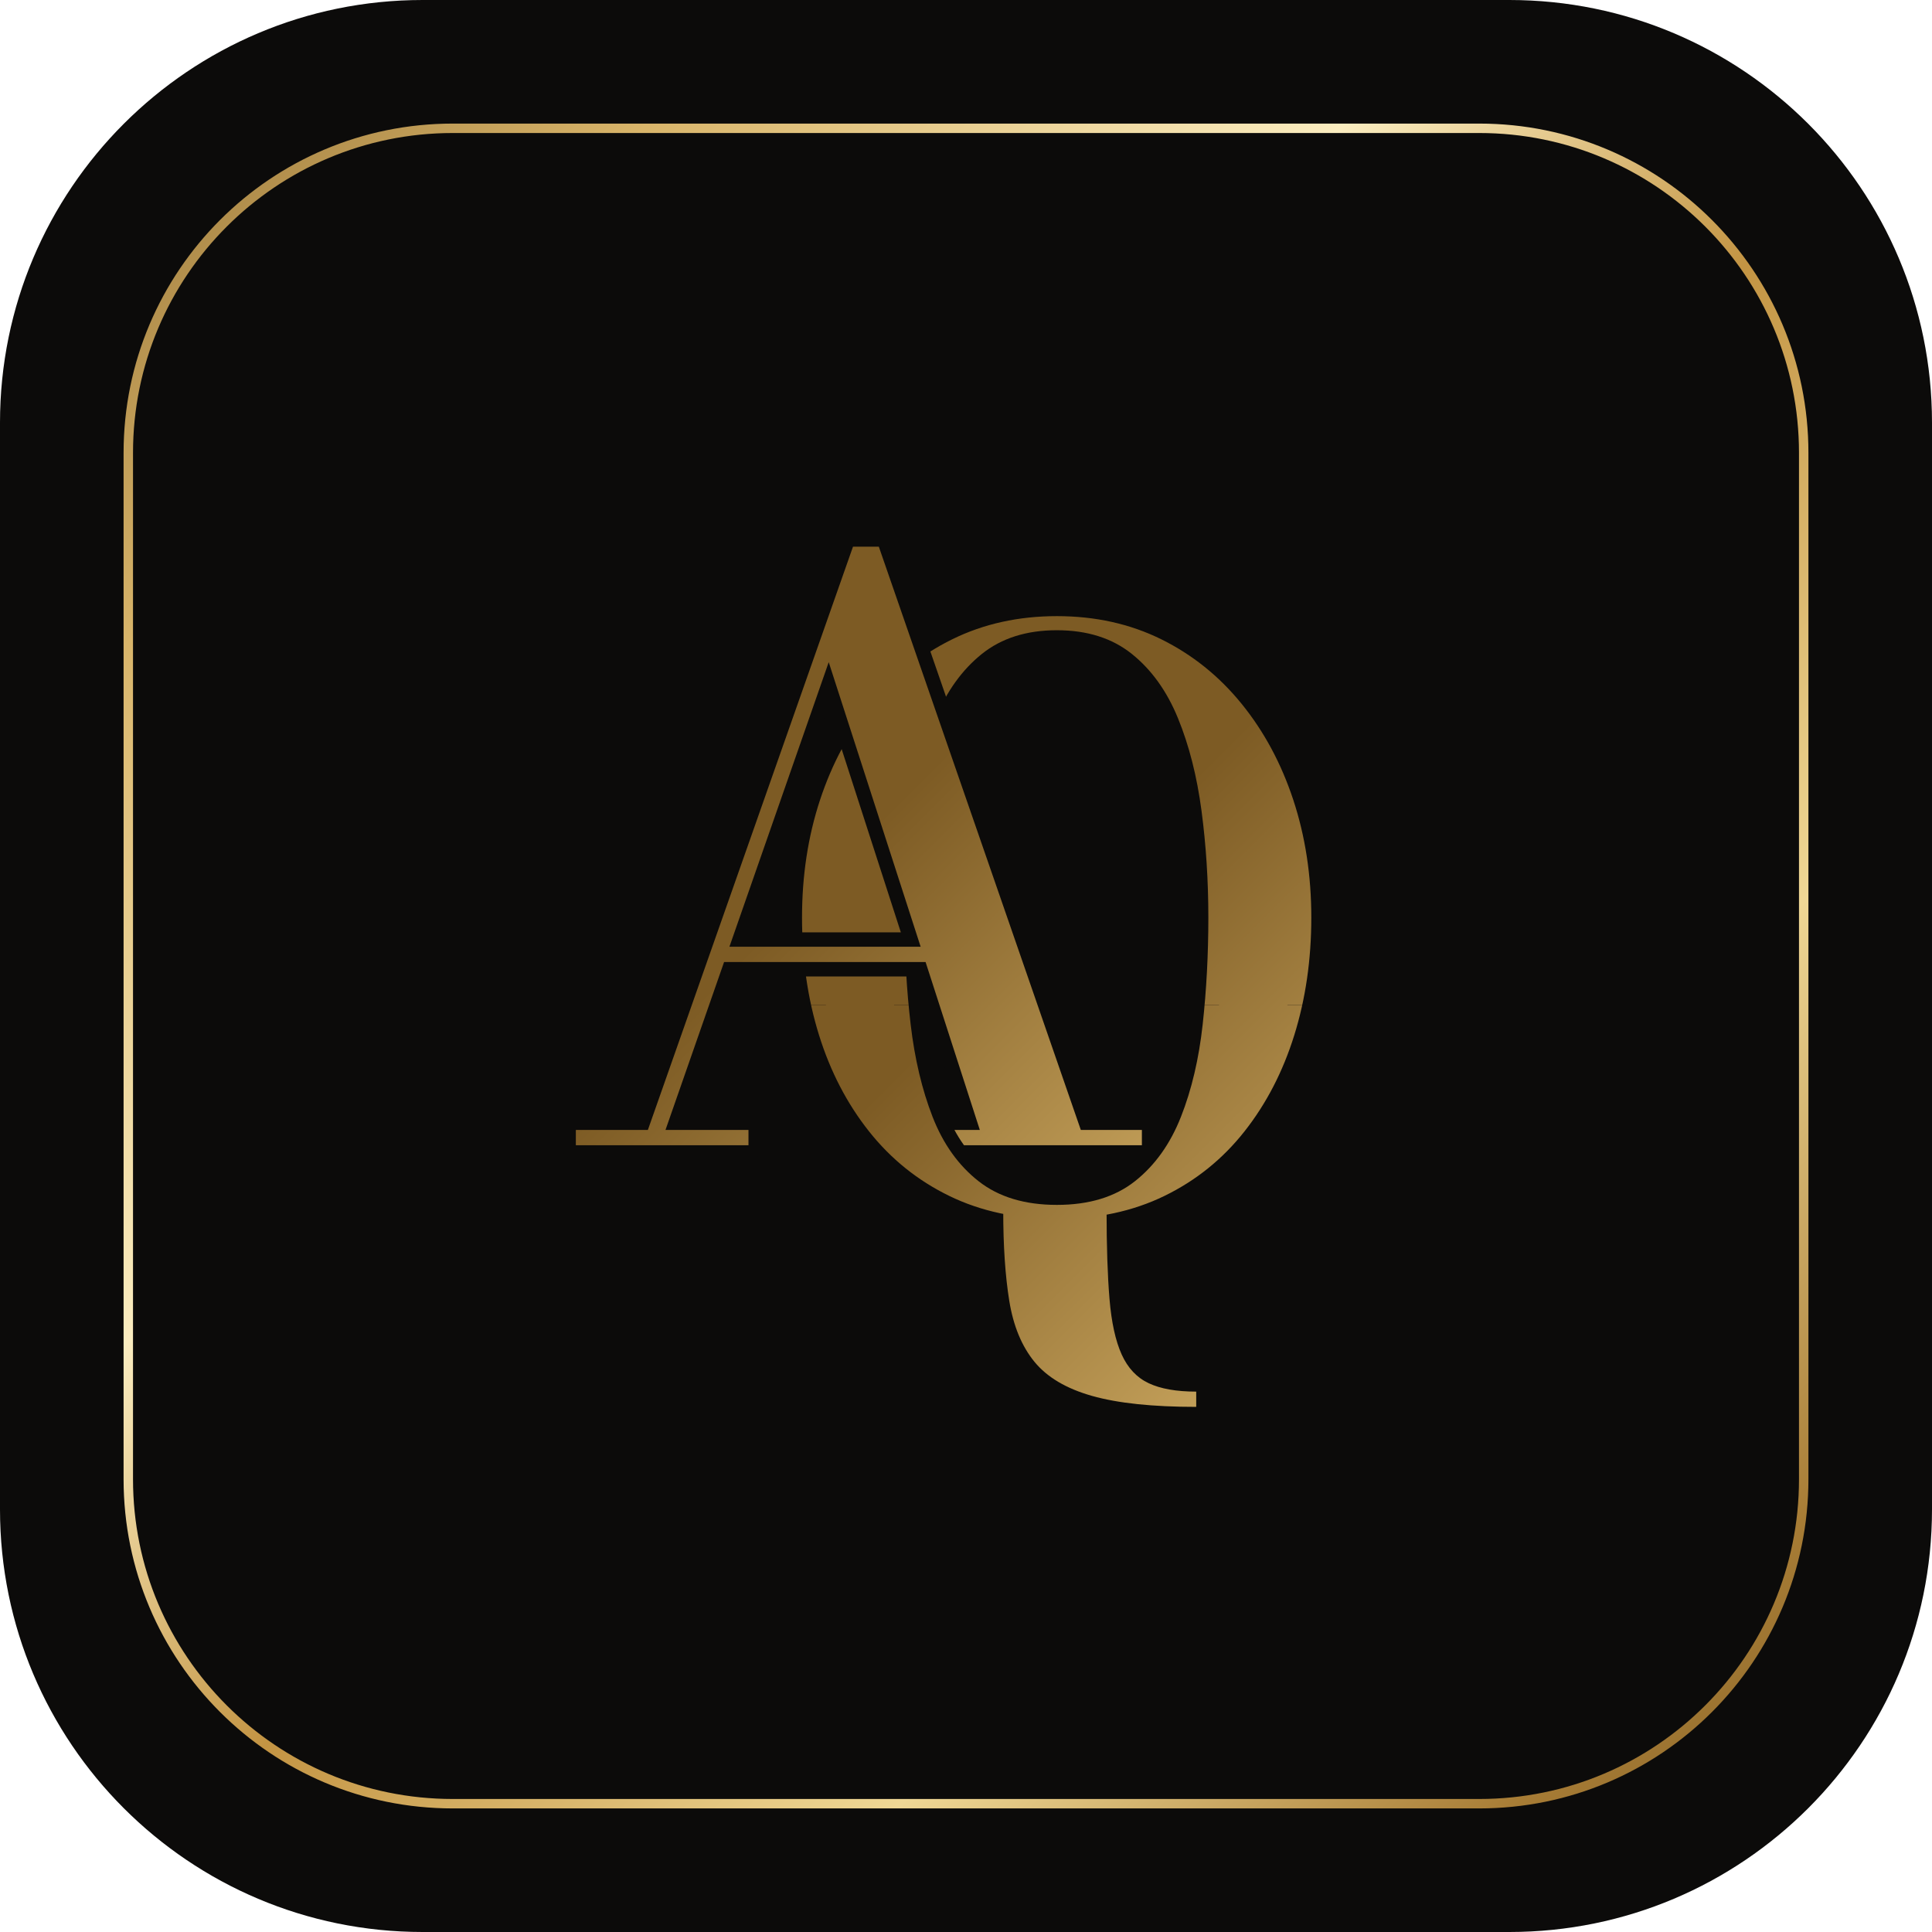
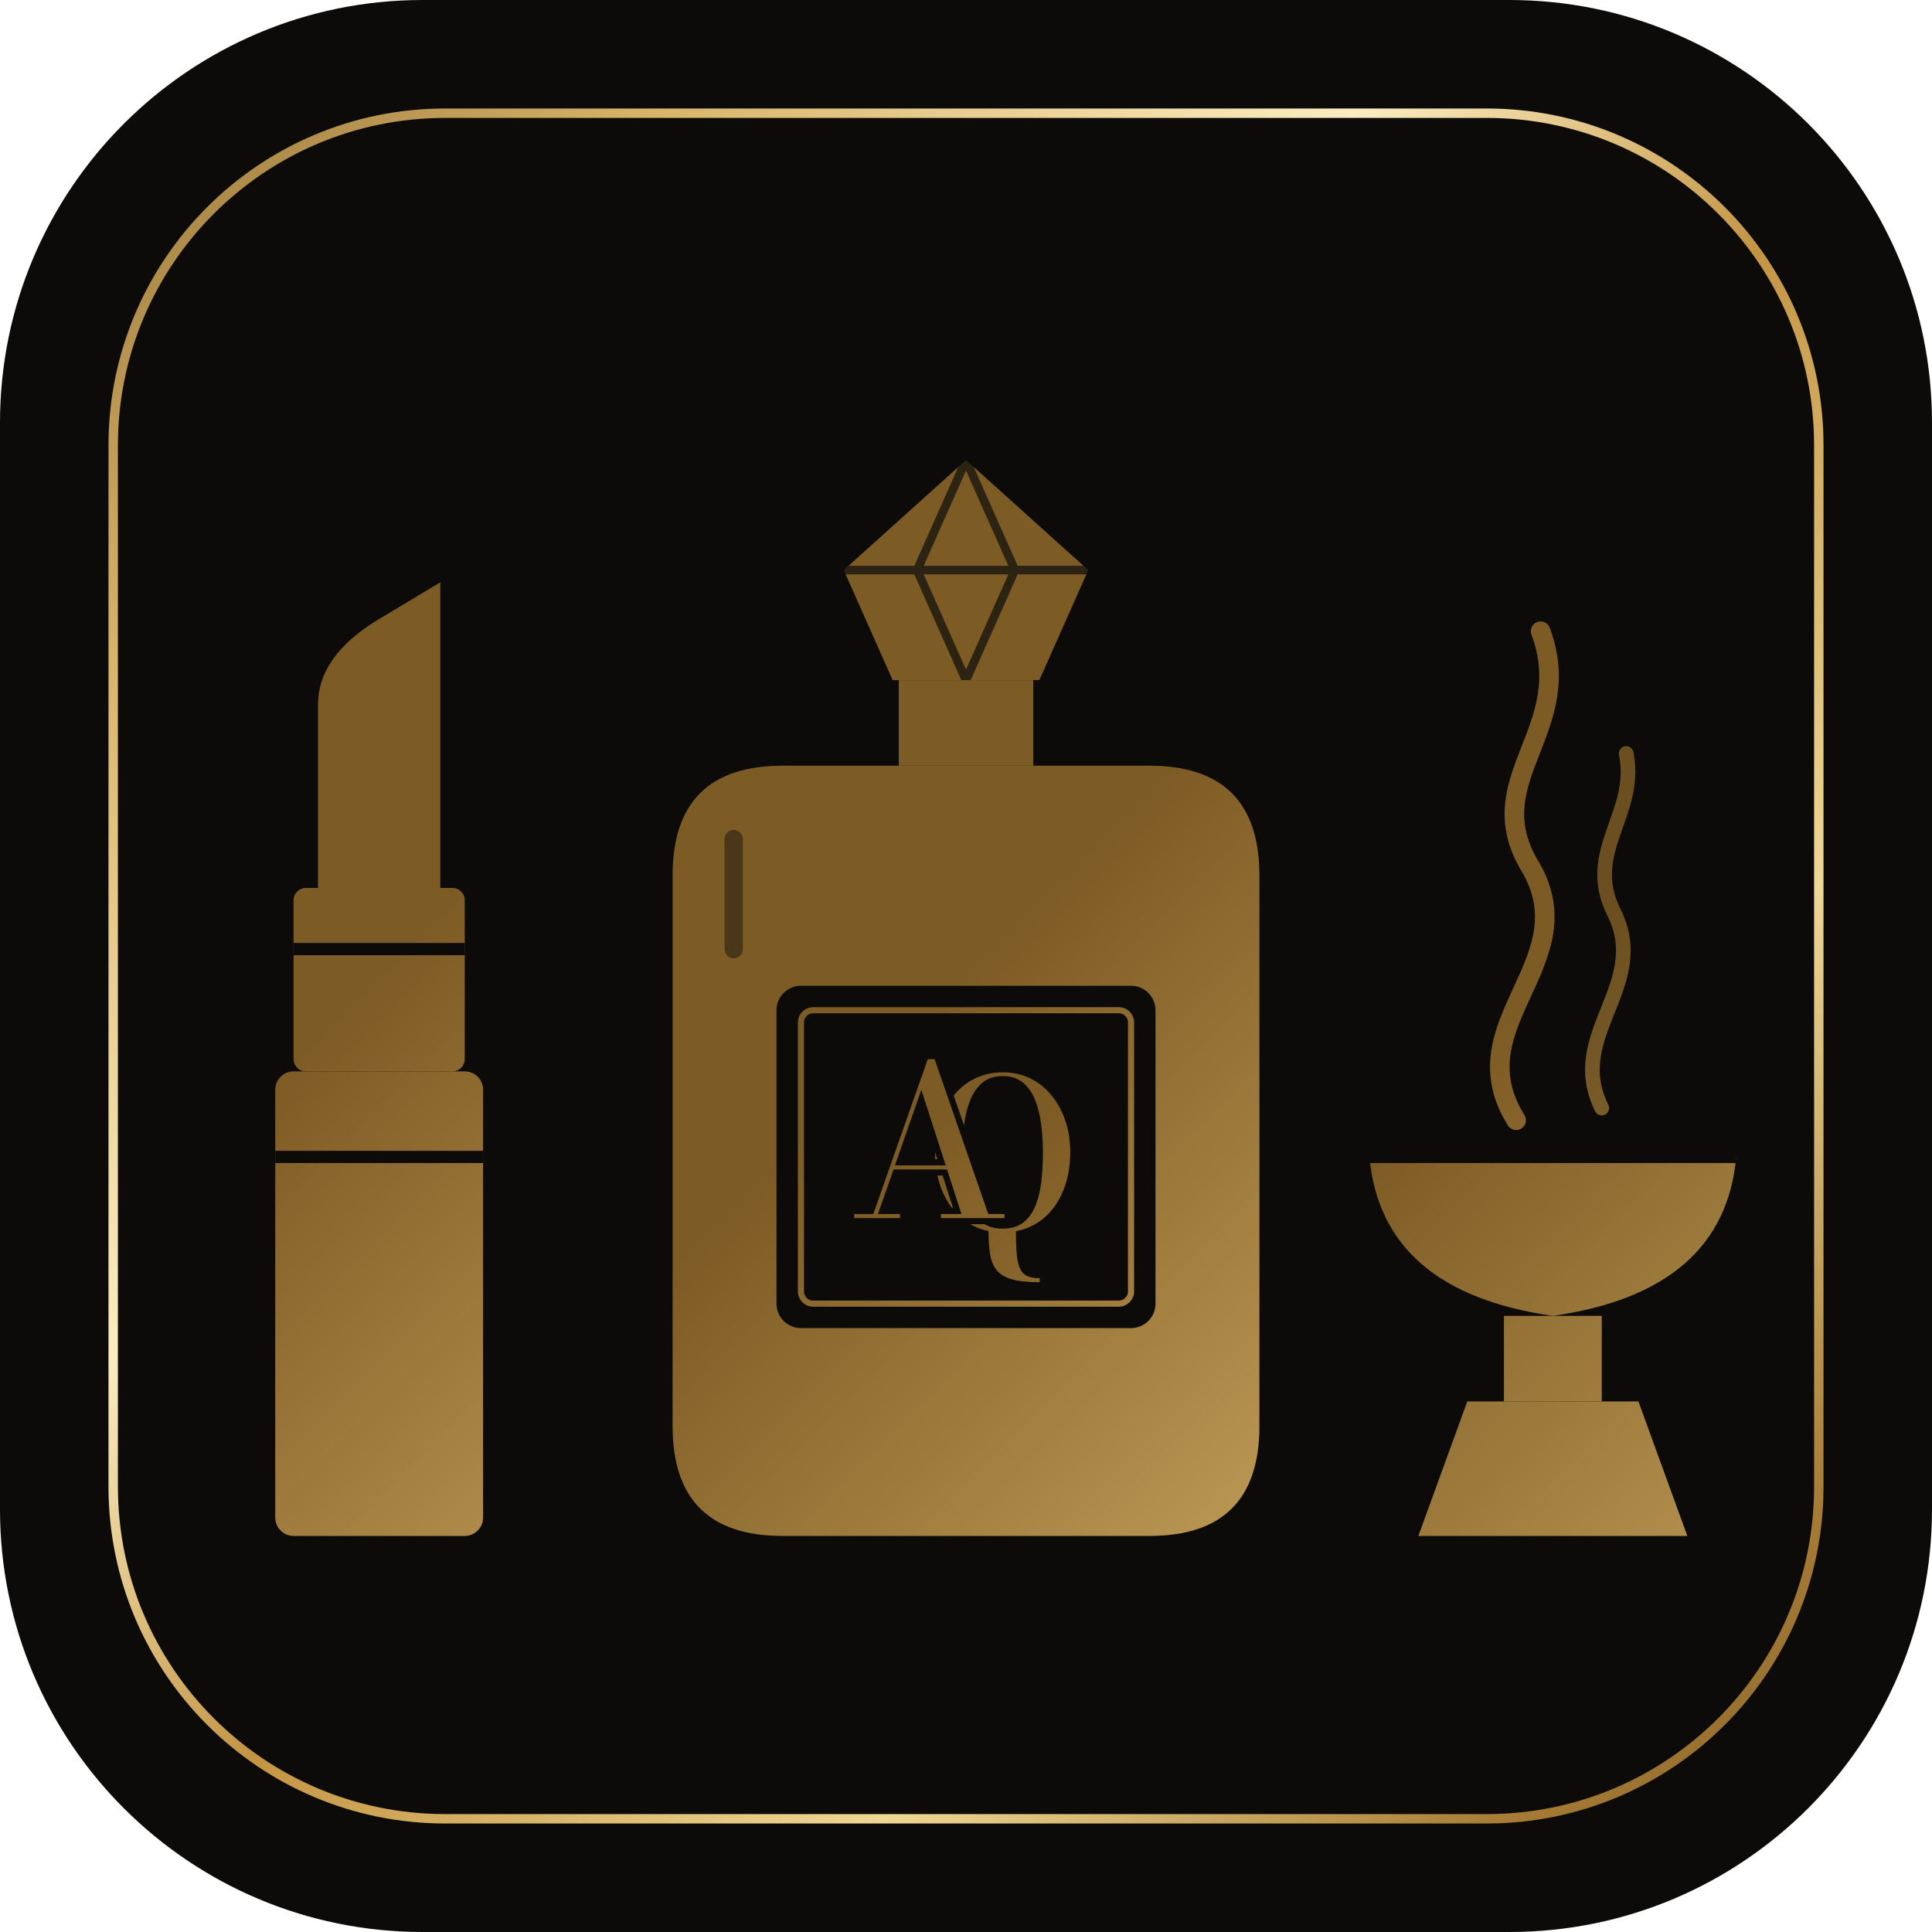
<svg xmlns="http://www.w3.org/2000/svg" viewBox="0 0 512 512" role="img" aria-label="Aquzora">
  <defs>
    <linearGradient id="f" gradientUnits="userSpaceOnUse" x1="0" y1="0" x2="512" y2="512">
      <stop offset="0" stop-color="#7d5b24" />
      <stop offset=".2" stop-color="#d9b56a" />
      <stop offset=".38" stop-color="#fbedc0" />
      <stop offset=".52" stop-color="#c39443" />
      <stop offset=".7" stop-color="#efd795" />
      <stop offset=".86" stop-color="#a77c35" />
      <stop offset="1" stop-color="#6e5020" />
    </linearGradient>
  </defs>
  <rect width="512" height="512" rx="112" fill="#0c0b0a" />
-   <g transform="translate(256 262) scale(1.3)">
-     <g transform="scale(.84) translate(0 -6)">
-       <clipPath id="im">
-         <rect x="-200" y="10" width="400" height="200" />
-       </clipPath>
-       <path transform="translate(-49.96 60.00)" fill="url(#f)" d="M105.83 47.5Q89.965 47.5 80.56 44.84Q71.155 42.18 66.547 36.528Q61.94 30.875 60.468 21.803Q58.995 12.73 58.995 -0.095Q65.36 0.855 71.583 0.855Q77.805 0.855 84.075 -0.095Q84.075 12.825 84.787 21.328Q85.5 29.83 87.733 34.77Q89.965 39.71 94.287 41.752Q98.61 43.795 105.83 43.795ZM72.01 1.9Q57.38 1.9 45.885 -3.705Q34.39 -9.31 26.41 -19.38Q18.43 -29.45 14.297 -42.703Q10.165 -55.955 10.165 -71.25Q10.165 -86.545 14.535 -99.797Q18.905 -113.05 27.075 -123.12Q35.245 -133.19 46.645 -138.795Q58.045 -144.4 72.01 -144.4Q85.975 -144.4 97.328 -138.795Q108.68 -133.19 116.85 -123.12Q125.02 -113.05 129.39 -99.797Q133.76 -86.545 133.76 -71.25Q133.76 -55.955 129.627 -42.703Q125.495 -29.45 117.562 -19.38Q109.63 -9.31 98.135 -3.705Q86.64 1.9 72.01 1.9ZM72.01 -1.52Q83.695 -1.52 90.963 -7.268Q98.23 -13.015 102.125 -22.895Q106.02 -32.775 107.398 -45.315Q108.775 -57.855 108.775 -71.25Q108.775 -84.645 107.113 -97.185Q105.45 -109.725 101.412 -119.605Q97.375 -129.485 90.203 -135.233Q83.03 -140.98 72.01 -140.98Q60.99 -140.98 53.818 -135.233Q46.645 -129.485 42.56 -119.605Q38.475 -109.725 36.765 -97.185Q35.055 -84.645 35.055 -71.25Q35.055 -57.855 36.528 -45.315Q38.0 -32.775 41.847 -22.895Q45.695 -13.015 53.01 -7.268Q60.325 -1.52 72.01 -1.52Z" />
-       <path transform="translate(-100.10 44.00)" fill="url(#f)" d="M40.375 -44.46V-48.165H101.08V-44.46ZM78.945 -145.255 127.965 -3.705H142.785V0.0H84.74V-3.705H103.455L66.785 -117.23L27.17 -3.705H47.31V0.0H5.415V-3.705H22.895L72.675 -145.255Z" stroke="#0c0b0a" stroke-width="7" paint-order="stroke" stroke-linejoin="round" />
-       <g clip-path="url(#im)">
-         <path transform="translate(-49.96 60.00)" fill="url(#f)" d="M105.83 47.5Q89.965 47.5 80.56 44.84Q71.155 42.18 66.547 36.528Q61.94 30.875 60.468 21.803Q58.995 12.73 58.995 -0.095Q65.36 0.855 71.583 0.855Q77.805 0.855 84.075 -0.095Q84.075 12.825 84.787 21.328Q85.5 29.83 87.733 34.77Q89.965 39.71 94.287 41.752Q98.61 43.795 105.83 43.795ZM72.01 1.9Q57.38 1.9 45.885 -3.705Q34.39 -9.31 26.41 -19.38Q18.43 -29.45 14.297 -42.703Q10.165 -55.955 10.165 -71.25Q10.165 -86.545 14.535 -99.797Q18.905 -113.05 27.075 -123.12Q35.245 -133.19 46.645 -138.795Q58.045 -144.4 72.01 -144.4Q85.975 -144.4 97.328 -138.795Q108.68 -133.19 116.85 -123.12Q125.02 -113.05 129.39 -99.797Q133.76 -86.545 133.76 -71.25Q133.76 -55.955 129.627 -42.703Q125.495 -29.45 117.562 -19.38Q109.63 -9.31 98.135 -3.705Q86.64 1.9 72.01 1.9ZM72.01 -1.52Q83.695 -1.52 90.963 -7.268Q98.23 -13.015 102.125 -22.895Q106.02 -32.775 107.398 -45.315Q108.775 -57.855 108.775 -71.25Q108.775 -84.645 107.113 -97.185Q105.45 -109.725 101.412 -119.605Q97.375 -129.485 90.203 -135.233Q83.03 -140.98 72.01 -140.98Q60.99 -140.98 53.818 -135.233Q46.645 -129.485 42.56 -119.605Q38.475 -109.725 36.765 -97.185Q35.055 -84.645 35.055 -71.25Q35.055 -57.855 36.528 -45.315Q38.0 -32.775 41.847 -22.895Q45.695 -13.015 53.01 -7.268Q60.325 -1.52 72.01 -1.52Z" stroke="#0c0b0a" stroke-width="7" paint-order="stroke" stroke-linejoin="round" />
+   <g transform="translate(256 258) scale(1.62)">
+     <g>
+       <path d="M0 -84 L20 -66 L12 -48 H-12 L-20 -66 Z" fill="url(#f)" />
+       <path d="M-20 -66 H20 M-8 -66 L0 -84 L8 -66 L0 -48 Z" fill="none" stroke="#0c0b0a" stroke-width="1.4" opacity=".7" />
+       <rect x="-11" y="-48" width="22" height="14" fill="url(#f)" />
+       <path d="M-30 -34 H30 Q48 -34 48 -16 V74 Q48 92 30 92 H-30 Q-48 92 -48 74 V-16 Q-48 -34 -30 -34 Z" fill="url(#f)" />
+       <rect x="-31" y="2" width="62" height="56" rx="4" fill="#0c0b0a" />
+       <rect x="-27" y="6" width="54" height="48" rx="2" fill="none" stroke="url(#f)" stroke-width="1" />
+       <g transform="translate(0 30)">
+         <path transform="translate(-6.88 12.00)" fill="url(#f)" d="M18.938 8.5Q16.099 8.5 14.416 8.024Q12.733 7.548 11.909 6.537Q11.084 5.525 10.821 3.902Q10.557 2.278 10.557 -0.017Q11.696 0.153 12.81 0.153Q13.923 0.153 15.045 -0.017Q15.045 2.295 15.173 3.817Q15.3 5.338 15.7 6.222Q16.099 7.106 16.873 7.472Q17.646 7.837 18.938 7.837ZM12.886 0.34Q10.268 0.34 8.211 -0.663Q6.154 -1.666 4.726 -3.468Q3.298 -5.27 2.558 -7.642Q1.819 -10.013 1.819 -12.75Q1.819 -15.487 2.601 -17.858Q3.383 -20.23 4.845 -22.032Q6.307 -23.834 8.347 -24.837Q10.387 -25.84 12.886 -25.84Q15.385 -25.84 17.416 -24.837Q19.448 -23.834 20.91 -22.032Q22.372 -20.23 23.154 -17.858Q23.936 -15.487 23.936 -12.75Q23.936 -10.013 23.197 -7.642Q22.457 -5.27 21.038 -3.468Q19.618 -1.666 17.561 -0.663Q15.504 0.34 12.886 0.34ZM12.886 -0.272Q14.977 -0.272 16.278 -1.3Q17.578 -2.329 18.275 -4.097Q18.972 -5.865 19.218 -8.109Q19.465 -10.353 19.465 -12.75Q19.465 -15.147 19.168 -17.391Q18.87 -19.635 18.148 -21.403Q17.425 -23.171 16.142 -24.2Q14.858 -25.228 12.886 -25.228Q10.914 -25.228 9.631 -24.2Q8.347 -23.171 7.616 -21.403Q6.885 -19.635 6.579 -17.391Q6.273 -15.147 6.273 -12.75Q6.273 -10.353 6.537 -8.109Q6.8 -5.865 7.489 -4.097Q8.177 -2.329 9.486 -1.3Q10.795 -0.272 12.886 -0.272Z" />
+         <path transform="translate(-19.26 10.00)" fill="url(#f)" d="M7.225 -7.956V-8.619H18.088V-7.956ZM14.127 -25.993 22.899 -0.663H25.551V0.0H15.164V-0.663H18.513L11.951 -20.978L4.862 -0.663H8.466V0.0H0.969V-0.663H4.097L13.005 -25.993Z" stroke="#0c0b0a" stroke-width="2" paint-order="stroke" />
+       </g>
+       <path d="M-38 -22 V-4" stroke="#0c0b0a" stroke-width="3" stroke-linecap="round" opacity=".45" />
+       <g transform="translate(-96 0)">
+         <path d="M-10 -14 V-44 Q-10 -52 0 -58 L10 -64 V-14 Z" fill="url(#f)" />
+         <rect x="-14" y="-14" width="28" height="30" rx="2" fill="url(#f)" />
+         <path d="M-14 -4 H14" stroke="#0c0b0a" stroke-width="2" />
+         <rect x="-17" y="16" width="34" height="76" rx="3" fill="url(#f)" />
+         <path d="M-17 30 H17" stroke="#0c0b0a" stroke-width="2" />
+       </g>
+       <g transform="translate(96 0)">
+         <path d="M-30 30 H30 Q28 52 0 56 Q-28 52 -30 30 Z" fill="url(#f)" />
+         <path d="M-8 56 V70 H8 V56" fill="url(#f)" />
+         <path d="M-22 92 L-14 70 H14 L22 92 Z" fill="url(#f)" />
+         <path d="M-30 30 H30" stroke="#0c0b0a" stroke-width="2" />
+         <path d="M-6 24 C-16 8 6 -2 -4 -18 C-12 -32 4 -40 -2 -56" fill="none" stroke="url(#f)" stroke-width="3.2" stroke-linecap="round" stroke-linejoin="round" />
+         <path d="M8 22 C2 10 16 2 10 -10 C5 -20 14 -26 12 -36" fill="none" stroke="url(#f)" stroke-width="2.4" stroke-linecap="round" stroke-linejoin="round" opacity=".85" />
      </g>
    </g>
  </g>
-   <rect x="34" y="34" width="444" height="444" rx="86" fill="none" stroke="url(#f)" stroke-width="2.5" />
+   <rect x="30" y="30" width="452" height="452" rx="88" fill="none" stroke="url(#f)" stroke-width="2.5" />
</svg>
